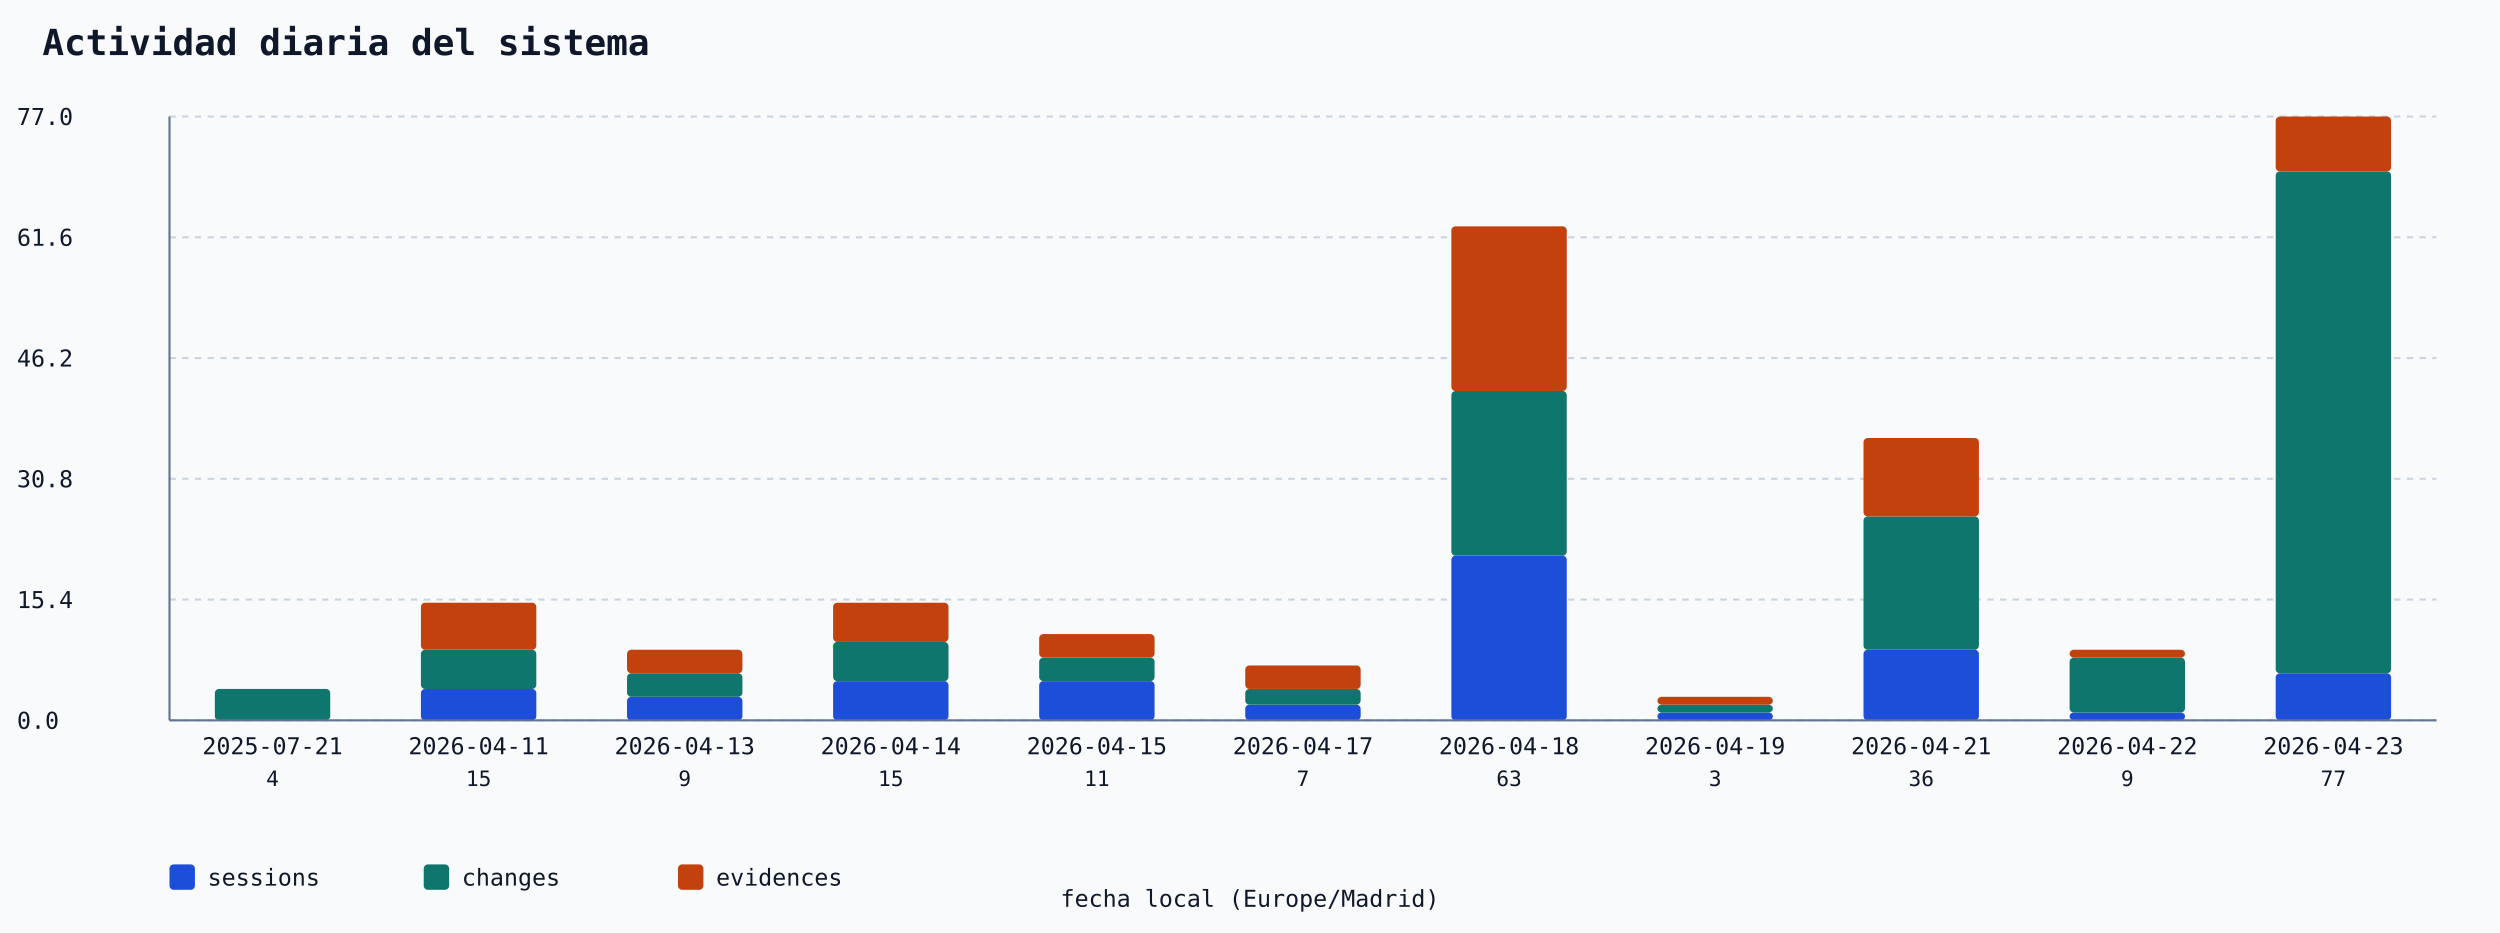
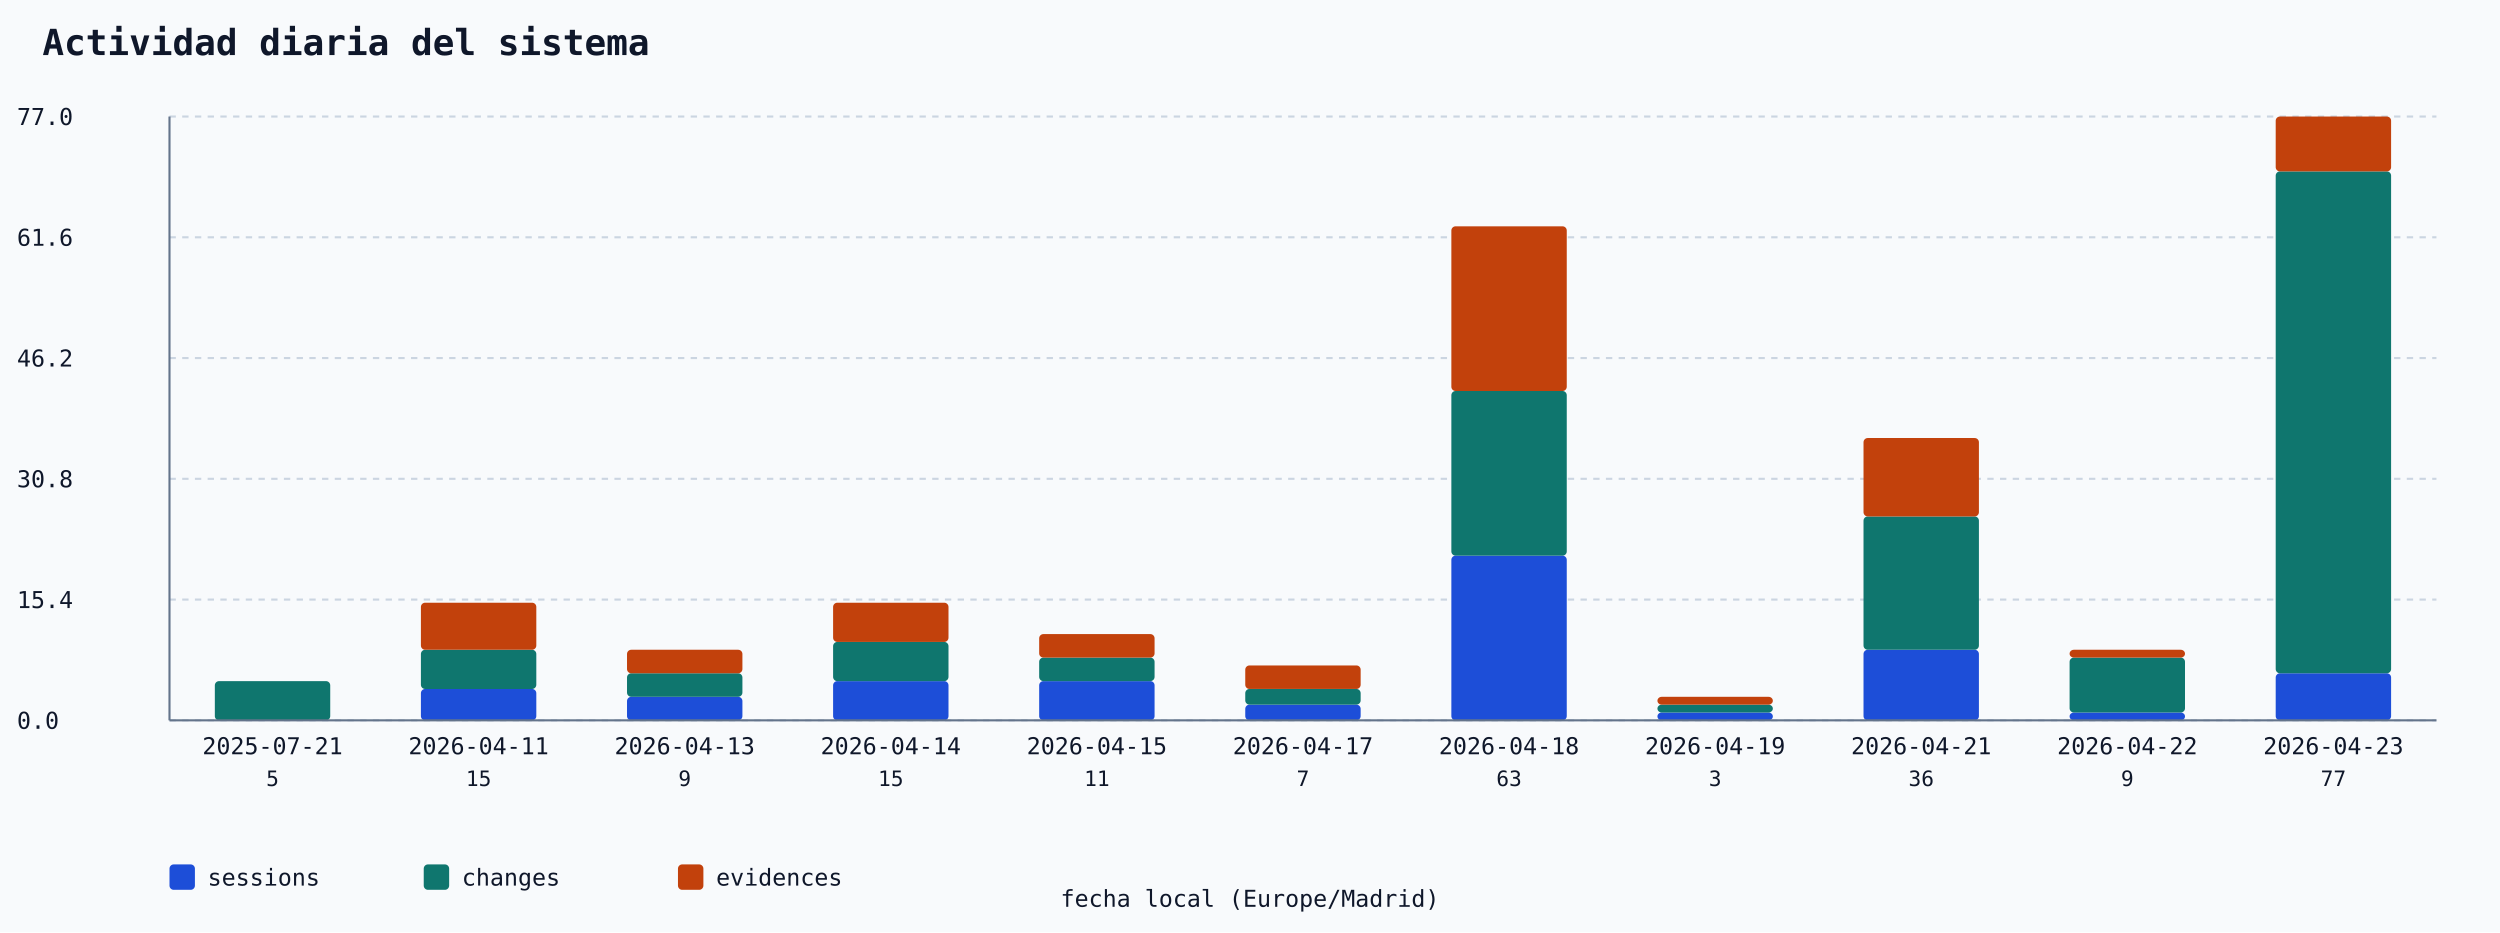
<svg xmlns="http://www.w3.org/2000/svg" width="1180" height="440" viewBox="0 0 1180 440">
  <style>
text { font-family: Menlo, Consolas, monospace; fill: #0f172a; }
.axis { stroke: #64748b; stroke-width: 1; }
.grid { stroke: #cbd5e1; stroke-width: 1; stroke-dasharray: 3 3; }
.title { font-size: 17px; font-weight: 700; }
.label { font-size: 11px; }
.small { font-size: 10px; }
</style>
  <rect x="0" y="0" width="1180" height="440" fill="#f8fafc" />
  <text x="20" y="26" class="title">Actividad diaria del sistema</text>
  <line x1="80" y1="340.00" x2="1150" y2="340.00" class="grid" />
  <text x="8" y="344.00" class="label">0.0</text>
  <line x1="80" y1="283.00" x2="1150" y2="283.00" class="grid" />
  <text x="8" y="287.00" class="label">15.4</text>
  <line x1="80" y1="226.00" x2="1150" y2="226.00" class="grid" />
  <text x="8" y="230.00" class="label">30.8</text>
  <line x1="80" y1="169.00" x2="1150" y2="169.00" class="grid" />
  <text x="8" y="173.00" class="label">46.2</text>
  <line x1="80" y1="112.00" x2="1150" y2="112.00" class="grid" />
  <text x="8" y="116.00" class="label">61.6</text>
  <line x1="80" y1="55.00" x2="1150" y2="55.00" class="grid" />
  <text x="8" y="59.00" class="label">77.0</text>
-   <rect x="101.40" y="325.19" width="54.47" height="14.81" fill="#0f766e" rx="2" />
+   <rect x="101.40" y="321.49" width="54.47" height="18.51" fill="#0f766e" rx="2" />
  <text x="128.64" y="356.00" text-anchor="middle" class="label">2025-07-21</text>
-   <text x="128.64" y="371.00" text-anchor="middle" class="small">4</text>
+   <text x="128.64" y="371.00" text-anchor="middle" class="small">5</text>
  <rect x="198.67" y="325.19" width="54.47" height="14.81" fill="#1d4ed8" rx="2" />
  <rect x="198.67" y="306.69" width="54.47" height="18.51" fill="#0f766e" rx="2" />
  <rect x="198.67" y="284.48" width="54.47" height="22.21" fill="#c2410c" rx="2" />
  <text x="225.91" y="356.00" text-anchor="middle" class="label">2026-04-11</text>
  <text x="225.91" y="371.00" text-anchor="middle" class="small">15</text>
  <rect x="295.95" y="328.90" width="54.47" height="11.10" fill="#1d4ed8" rx="2" />
  <rect x="295.95" y="317.79" width="54.47" height="11.10" fill="#0f766e" rx="2" />
  <rect x="295.95" y="306.69" width="54.47" height="11.10" fill="#c2410c" rx="2" />
  <text x="323.18" y="356.00" text-anchor="middle" class="label">2026-04-13</text>
  <text x="323.18" y="371.00" text-anchor="middle" class="small">9</text>
  <rect x="393.22" y="321.49" width="54.47" height="18.51" fill="#1d4ed8" rx="2" />
  <rect x="393.22" y="302.99" width="54.47" height="18.51" fill="#0f766e" rx="2" />
  <rect x="393.22" y="284.48" width="54.47" height="18.51" fill="#c2410c" rx="2" />
  <text x="420.45" y="356.00" text-anchor="middle" class="label">2026-04-14</text>
  <text x="420.45" y="371.00" text-anchor="middle" class="small">15</text>
  <rect x="490.49" y="321.49" width="54.47" height="18.51" fill="#1d4ed8" rx="2" />
  <rect x="490.49" y="310.39" width="54.47" height="11.10" fill="#0f766e" rx="2" />
  <rect x="490.49" y="299.29" width="54.47" height="11.10" fill="#c2410c" rx="2" />
  <text x="517.73" y="356.00" text-anchor="middle" class="label">2026-04-15</text>
  <text x="517.73" y="371.00" text-anchor="middle" class="small">11</text>
  <rect x="587.76" y="332.60" width="54.47" height="7.40" fill="#1d4ed8" rx="2" />
  <rect x="587.76" y="325.19" width="54.47" height="7.40" fill="#0f766e" rx="2" />
  <rect x="587.76" y="314.09" width="54.47" height="11.10" fill="#c2410c" rx="2" />
  <text x="615.00" y="356.00" text-anchor="middle" class="label">2026-04-17</text>
  <text x="615.00" y="371.00" text-anchor="middle" class="small">7</text>
  <rect x="685.04" y="262.27" width="54.47" height="77.73" fill="#1d4ed8" rx="2" />
  <rect x="685.04" y="184.55" width="54.47" height="77.73" fill="#0f766e" rx="2" />
  <rect x="685.04" y="106.82" width="54.47" height="77.73" fill="#c2410c" rx="2" />
  <text x="712.27" y="356.00" text-anchor="middle" class="label">2026-04-18</text>
  <text x="712.27" y="371.00" text-anchor="middle" class="small">63</text>
  <rect x="782.31" y="336.30" width="54.47" height="3.70" fill="#1d4ed8" rx="2" />
  <rect x="782.31" y="332.60" width="54.47" height="3.70" fill="#0f766e" rx="2" />
  <rect x="782.31" y="328.90" width="54.47" height="3.70" fill="#c2410c" rx="2" />
  <text x="809.55" y="356.00" text-anchor="middle" class="label">2026-04-19</text>
  <text x="809.55" y="371.00" text-anchor="middle" class="small">3</text>
  <rect x="879.58" y="306.69" width="54.47" height="33.31" fill="#1d4ed8" rx="2" />
  <rect x="879.58" y="243.77" width="54.47" height="62.92" fill="#0f766e" rx="2" />
  <rect x="879.58" y="206.75" width="54.47" height="37.01" fill="#c2410c" rx="2" />
  <text x="906.82" y="356.00" text-anchor="middle" class="label">2026-04-21</text>
  <text x="906.82" y="371.00" text-anchor="middle" class="small">36</text>
  <rect x="976.85" y="336.30" width="54.47" height="3.70" fill="#1d4ed8" rx="2" />
  <rect x="976.85" y="310.39" width="54.47" height="25.91" fill="#0f766e" rx="2" />
  <rect x="976.85" y="306.69" width="54.47" height="3.70" fill="#c2410c" rx="2" />
  <text x="1004.09" y="356.00" text-anchor="middle" class="label">2026-04-22</text>
  <text x="1004.09" y="371.00" text-anchor="middle" class="small">9</text>
  <rect x="1074.13" y="317.79" width="54.47" height="22.21" fill="#1d4ed8" rx="2" />
  <rect x="1074.13" y="80.91" width="54.47" height="236.88" fill="#0f766e" rx="2" />
  <rect x="1074.13" y="55.00" width="54.47" height="25.91" fill="#c2410c" rx="2" />
  <text x="1101.36" y="356.00" text-anchor="middle" class="label">2026-04-23</text>
  <text x="1101.36" y="371.00" text-anchor="middle" class="small">77</text>
  <rect x="80" y="408" width="12" height="12" fill="#1d4ed8" rx="2" />
  <text x="98" y="418" class="label">sessions</text>
  <rect x="200" y="408" width="12" height="12" fill="#0f766e" rx="2" />
  <text x="218" y="418" class="label">changes</text>
  <rect x="320" y="408" width="12" height="12" fill="#c2410c" rx="2" />
  <text x="338" y="418" class="label">evidences</text>
  <line x1="80" y1="340" x2="1150" y2="340" class="axis" />
  <line x1="80" y1="55" x2="80" y2="340" class="axis" />
  <text x="590" y="428" text-anchor="middle" class="label">fecha local (Europe/Madrid)</text>
</svg>
